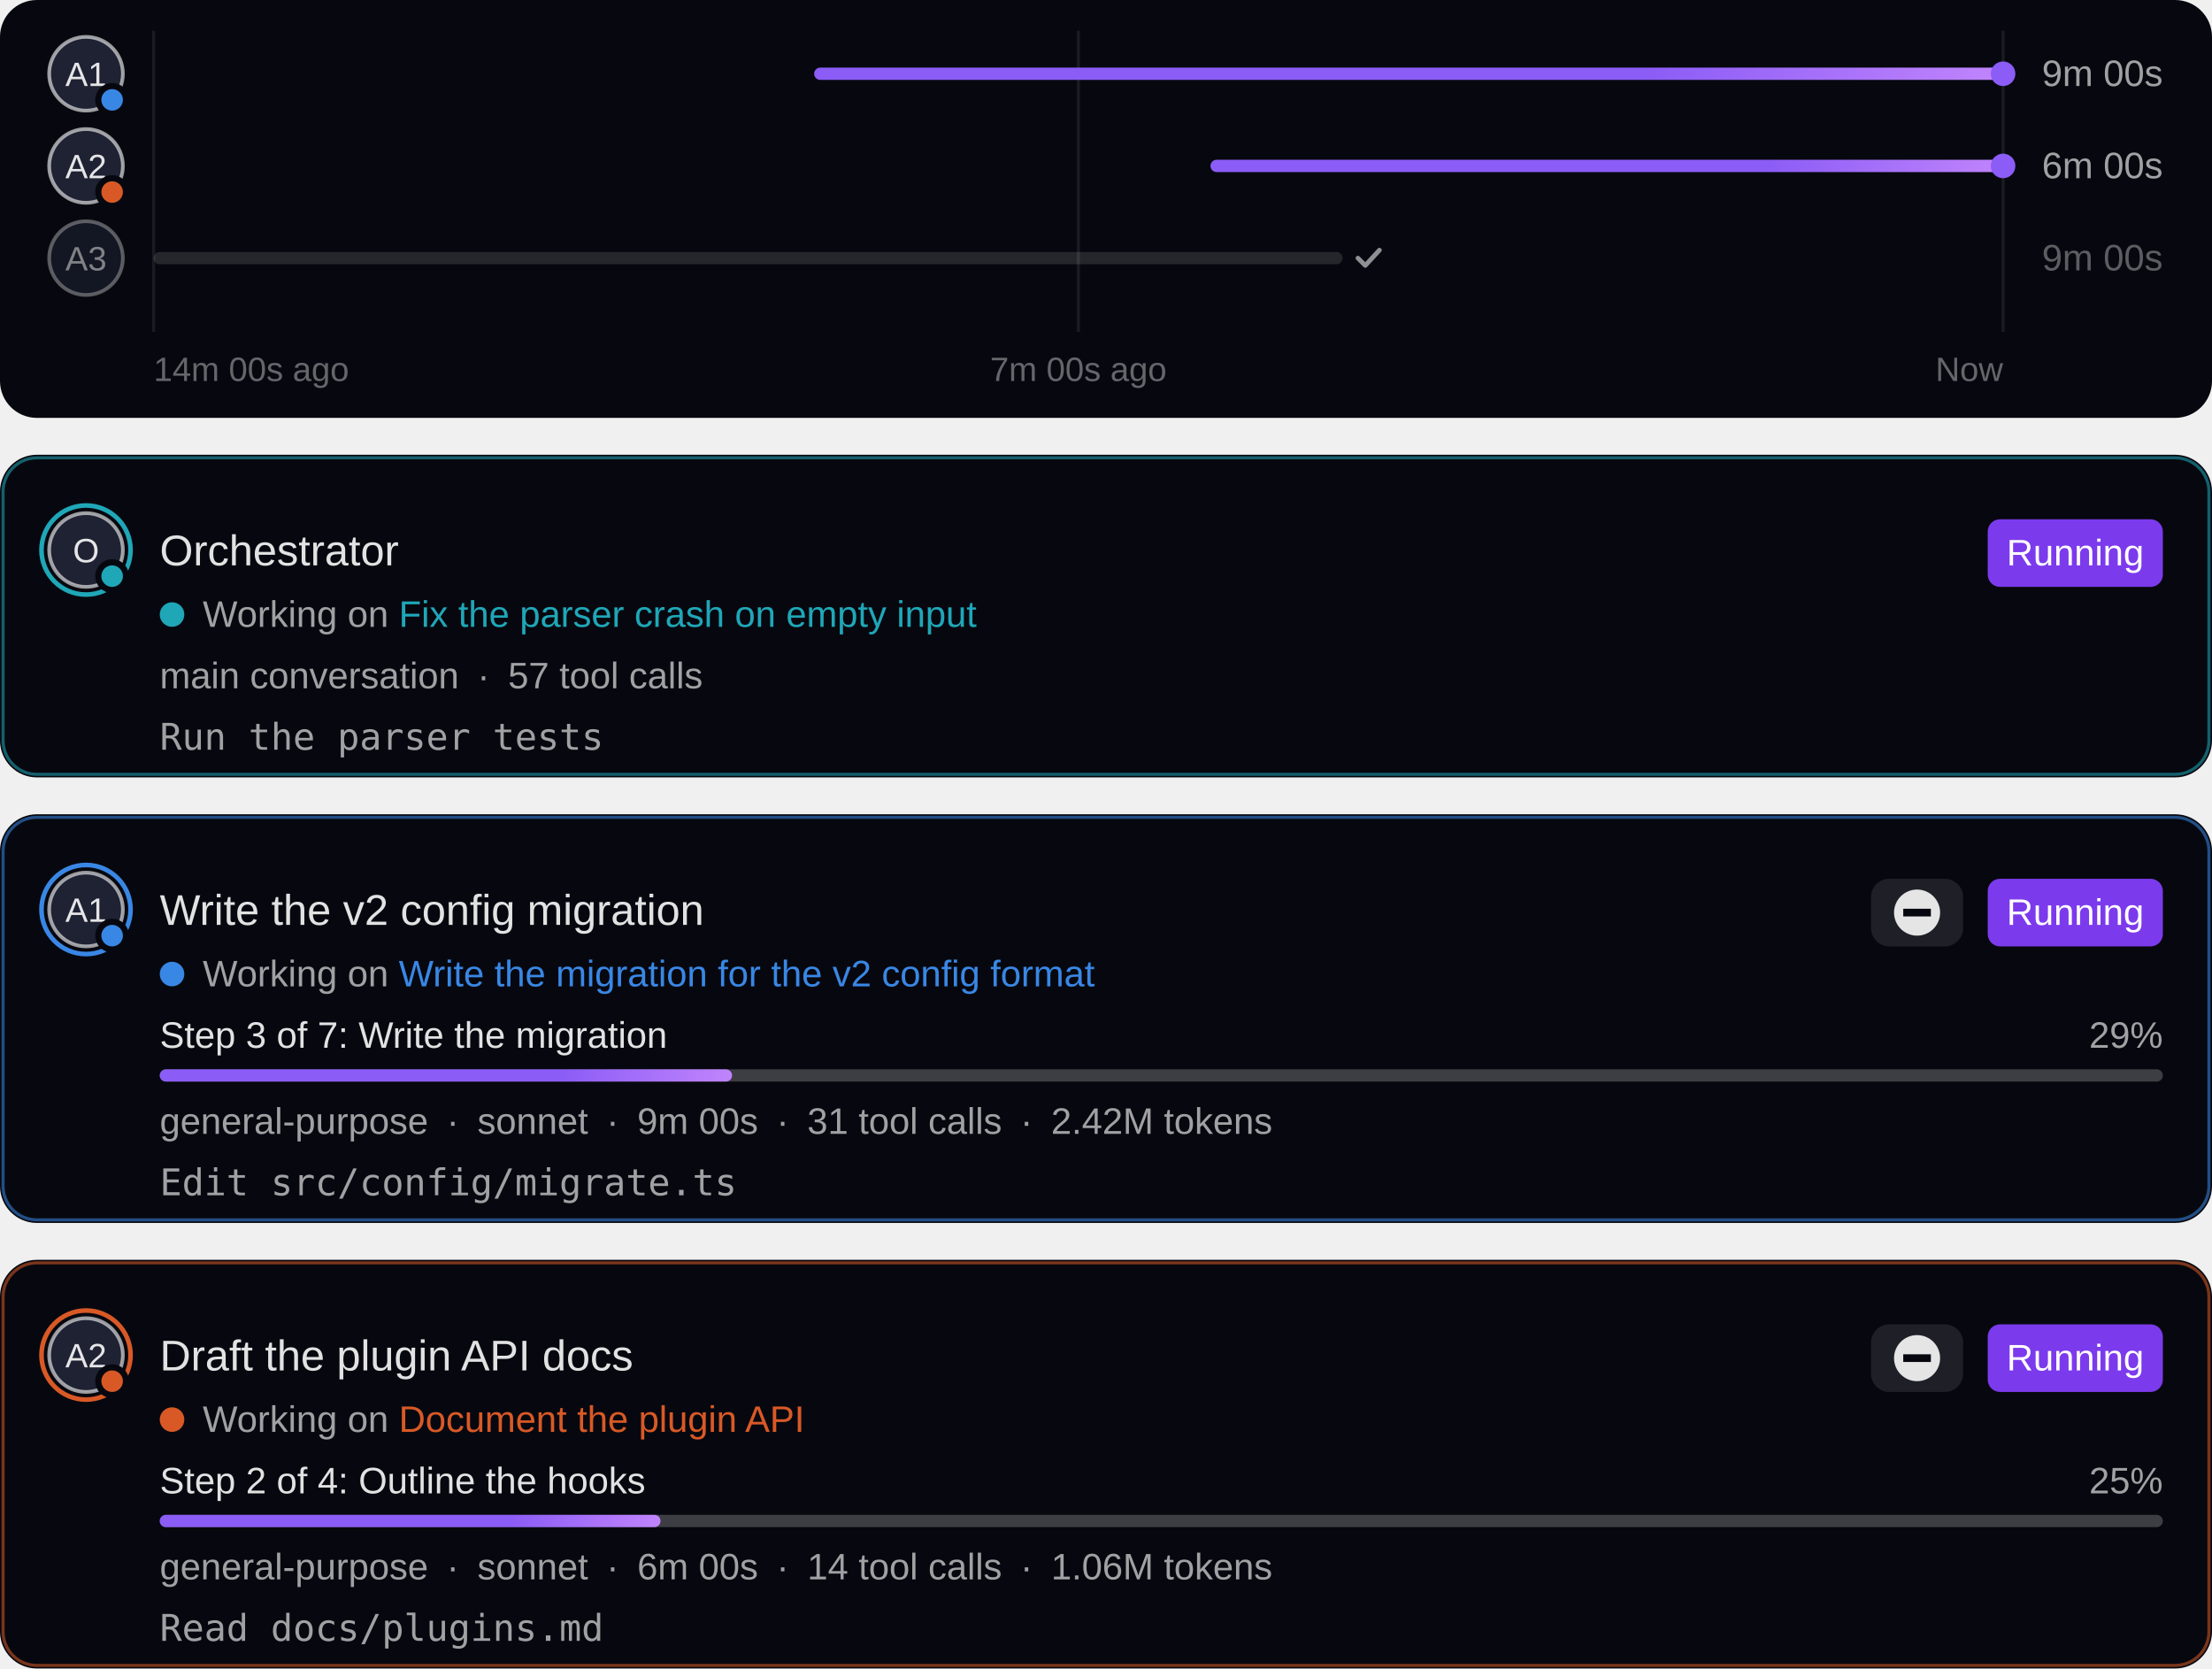
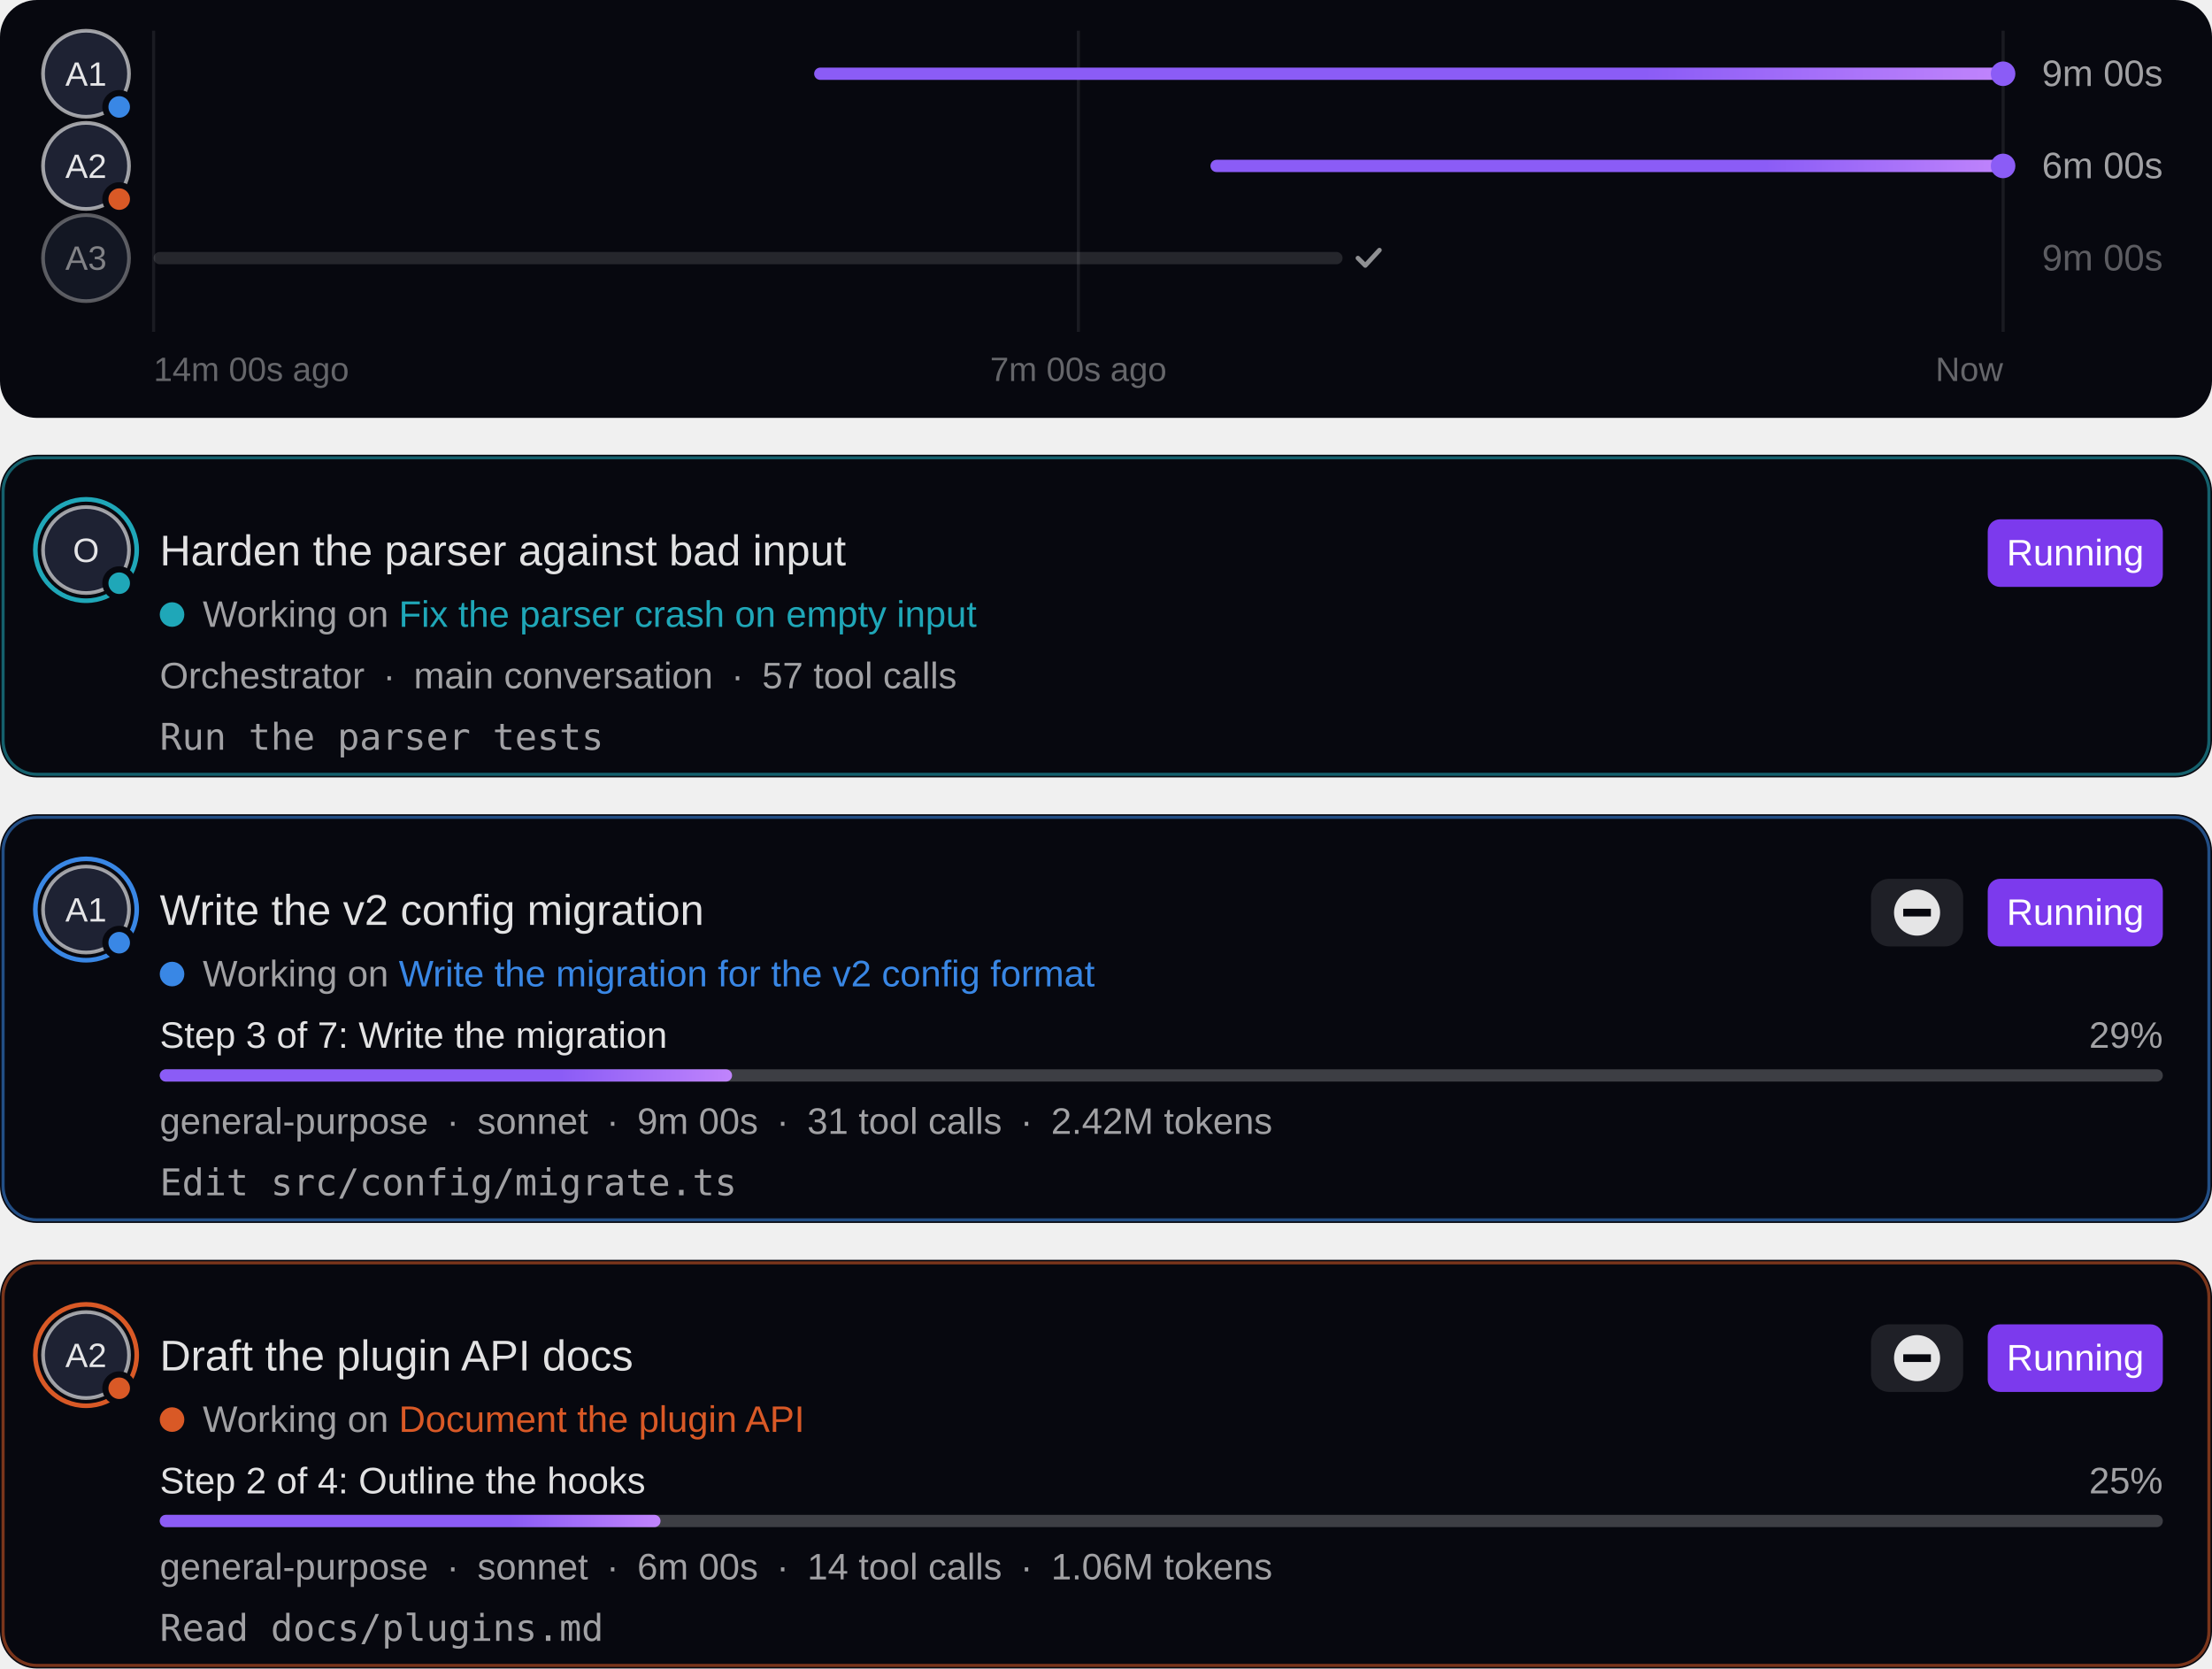
<svg xmlns="http://www.w3.org/2000/svg" width="720" height="543" viewBox="0 0 720 543">
  <svg x="0" y="0" width="720" height="136" viewBox="0 0 720 136" role="img" aria-label="Timeline of 3 agents">
    <defs>
      <linearGradient id="progress" x1="0" x2="1">
        <stop offset="0.7" stop-color="#8B5CF6" />
        <stop offset="1" stop-color="#C084FC" />
      </linearGradient>
    </defs>
    <style>
text{font-family:"Instrument Sans","Helvetica Neue",Arial,sans-serif;font-variant-numeric:tabular-nums;-webkit-font-smoothing:antialiased}
.mono{font-family:"Fragment Mono",ui-monospace,Menlo,monospace}
.blink{animation:blink 1.2s steps(1,end) infinite}
@keyframes blink{50%{opacity:.25}}
.pulse{animation:pulse 1.2s cubic-bezier(0,0,.2,1) infinite;transform-box:fill-box;transform-origin:center}
@keyframes pulse{0%{opacity:.6;transform:scale(1)}100%{opacity:0;transform:scale(2.4)}}
@media (prefers-reduced-motion:reduce){.blink,.pulse{animation:none}.pulse{opacity:0}}
@media (prefers-color-scheme:light){[fill="#07080F"]{fill:#FFFFFF}[stroke="#07080F"]{stroke:#FFFFFF}[fill="rgba(255,255,255,.88)"]{fill:#10131C}[fill="rgba(255,255,255,.62)"]{fill:#5A6072}[fill="rgba(255,255,255,.38)"]{fill:rgba(16,19,28,.45)}[stroke="rgba(255,255,255,.38)"]{stroke:rgba(16,19,28,.45)}[fill="rgba(255,255,255,.22)"]{fill:rgba(16,19,28,.12)}[stroke="rgba(255,255,255,.22)"]{stroke:rgba(16,19,28,.12)}[stroke="rgba(255,255,255,.08)"]{stroke:rgba(16,19,28,.08)}[fill="rgba(255,255,255,.1)"]{fill:rgba(16,19,28,.06)}[stroke="rgba(255,255,255,.6)"]{stroke:rgba(16,19,28,.35)}[fill="#171A26"]{fill:#F1F3F8}[fill="#1E2233"]{fill:#E1E4EE}[fill="#10303B"]{fill:#DDF6FB}[fill="#9AA0B4"]{fill:#6B7186}[stroke="#FFFFFF"]{stroke:#10131C}[stroke="#9AA0B4"]{stroke:#6B7186}[fill="#FB923C"]{fill:#B83C0B}[fill="rgba(251,146,60,.16)"]{fill:#FFEDE3}[fill="#34D399"]{fill:#047857}[fill="#22D3EE"]{fill:#0E7490}rect[fill="#07080F"]{stroke:rgba(16,19,28,.12);stroke-width:2}}
.c1k0{animation:c1k0 1.2s steps(1,end) infinite}@keyframes c1k0{0.00%{fill:#3987e5;opacity:1}50.00%{fill:#3987e5;opacity:.25}}
.c1k1{animation:c1k1 1.2s steps(1,end) infinite}@keyframes c1k1{0.00%{fill:#d95926;opacity:1}50.00%{fill:#d95926;opacity:.25}}
@media (prefers-reduced-motion:reduce){.c1k0,.c1k1{animation:none}}
</style>
    <rect width="720" height="136" rx="12" fill="#07080F" />
    <line x1="50" y1="10" x2="50" y2="108" stroke="rgba(255,255,255,.08)" />
    <text x="50" y="124" text-anchor="start" fill="rgba(255,255,255,.38)" font-size="11">14m 00s ago</text>
    <line x1="351" y1="10" x2="351" y2="108" stroke="rgba(255,255,255,.08)" />
    <text x="351" y="124" text-anchor="middle" fill="rgba(255,255,255,.38)" font-size="11">7m 00s ago</text>
    <line x1="652" y1="10" x2="652" y2="108" stroke="rgba(255,255,255,.08)" />
    <text x="652" y="124" text-anchor="end" fill="rgba(255,255,255,.38)" font-size="11">Now</text>
    <g>
-       <circle cx="28" cy="24" r="12" fill="#1E2233" stroke="rgba(255,255,255,.6)" stroke-width="1.2" />
-       <text x="28" y="28" text-anchor="middle" fill="rgba(255,255,255,.88)" font-size="11" font-weight="500">A1</text>
-       <circle cx="36.5" cy="32.5" r="4.5" fill="#3987e5" stroke="#07080F" stroke-width="2" class="c1k0" />
+       <circle cx="28" cy="24" r="14" fill="#1E2233" stroke="rgba(255,255,255,.6)" stroke-width="1.2" />
+       <text x="28" y="27.9" text-anchor="middle" fill="rgba(255,255,255,.88)" font-size="11" font-weight="500">A1</text>
+       <circle cx="38.8" cy="34.8" r="4.5" fill="#3987e5" stroke="#07080F" stroke-width="2" class="c1k0" />
      <rect x="265" y="22" width="387" height="4" rx="2" fill="url(#progress)" />
      <circle cx="652" cy="24" r="4" fill="#8B5CF6" class="pulse" />
      <circle cx="652" cy="24" r="3.5" fill="#8B5CF6" />
      <text x="704" y="28" text-anchor="end" fill="rgba(255,255,255,.62)" font-size="12">9m 00s</text>
    </g>
    <g>
-       <circle cx="28" cy="54" r="12" fill="#1E2233" stroke="rgba(255,255,255,.6)" stroke-width="1.2" />
-       <text x="28" y="58" text-anchor="middle" fill="rgba(255,255,255,.88)" font-size="11" font-weight="500">A2</text>
-       <circle cx="36.5" cy="62.5" r="4.5" fill="#d95926" stroke="#07080F" stroke-width="2" class="c1k1" />
+       <circle cx="28" cy="54" r="14" fill="#1E2233" stroke="rgba(255,255,255,.6)" stroke-width="1.2" />
+       <text x="28" y="57.9" text-anchor="middle" fill="rgba(255,255,255,.88)" font-size="11" font-weight="500">A2</text>
+       <circle cx="38.8" cy="64.8" r="4.5" fill="#d95926" stroke="#07080F" stroke-width="2" class="c1k1" />
      <rect x="394" y="52" width="258" height="4" rx="2" fill="url(#progress)" />
      <circle cx="652" cy="54" r="4" fill="#8B5CF6" class="pulse" />
      <circle cx="652" cy="54" r="3.5" fill="#8B5CF6" />
      <text x="704" y="58" text-anchor="end" fill="rgba(255,255,255,.62)" font-size="12">6m 00s</text>
    </g>
    <g opacity=".55">
-       <circle cx="28" cy="84" r="12" fill="#1E2233" stroke="rgba(255,255,255,.6)" stroke-width="1.2" />
-       <text x="28" y="88" text-anchor="middle" fill="rgba(255,255,255,.88)" font-size="11" font-weight="500">A3</text>
+       <circle cx="28" cy="84" r="14" fill="#1E2233" stroke="rgba(255,255,255,.6)" stroke-width="1.2" />
+       <text x="28" y="87.8" text-anchor="middle" fill="rgba(255,255,255,.88)" font-size="11" font-weight="500">A3</text>
      <rect x="50" y="82" width="387" height="4" rx="2" fill="rgba(255,255,255,.22)" />
      <path d="M 442 84 l 2.4 2.4 l 4.6 -5" fill="none" stroke="#FFFFFF" stroke-width="1.5" stroke-linecap="round" stroke-linejoin="round" />
      <text x="704" y="88" text-anchor="end" fill="rgba(255,255,255,.62)" font-size="12">9m 00s</text>
    </g>
  </svg>
-   <svg x="0" y="148" width="720" height="105" viewBox="0 0 720 105" role="img" aria-label="O, Orchestrator: Running">
+   <svg x="0" y="148" width="720" height="105" viewBox="0 0 720 105" role="img" aria-label="O, Orchestrator: Running, Harden the parser against bad input">
    <defs>
      <linearGradient id="progress" x1="0" x2="1">
        <stop offset="0.7" stop-color="#8B5CF6" />
        <stop offset="1" stop-color="#C084FC" />
      </linearGradient>
    </defs>
    <style>
text{font-family:"Instrument Sans","Helvetica Neue",Arial,sans-serif;font-variant-numeric:tabular-nums;-webkit-font-smoothing:antialiased}
.mono{font-family:"Fragment Mono",ui-monospace,Menlo,monospace}
.blink{animation:blink 1.2s steps(1,end) infinite}
@keyframes blink{50%{opacity:.25}}
.pulse{animation:pulse 1.2s cubic-bezier(0,0,.2,1) infinite;transform-box:fill-box;transform-origin:center}
@keyframes pulse{0%{opacity:.6;transform:scale(1)}100%{opacity:0;transform:scale(2.4)}}
@media (prefers-reduced-motion:reduce){.blink,.pulse{animation:none}.pulse{opacity:0}}
@media (prefers-color-scheme:light){[fill="#07080F"]{fill:#FFFFFF}[stroke="#07080F"]{stroke:#FFFFFF}[fill="rgba(255,255,255,.88)"]{fill:#10131C}[fill="rgba(255,255,255,.62)"]{fill:#5A6072}[fill="rgba(255,255,255,.38)"]{fill:rgba(16,19,28,.45)}[stroke="rgba(255,255,255,.38)"]{stroke:rgba(16,19,28,.45)}[fill="rgba(255,255,255,.22)"]{fill:rgba(16,19,28,.12)}[stroke="rgba(255,255,255,.22)"]{stroke:rgba(16,19,28,.12)}[stroke="rgba(255,255,255,.08)"]{stroke:rgba(16,19,28,.08)}[fill="rgba(255,255,255,.1)"]{fill:rgba(16,19,28,.06)}[stroke="rgba(255,255,255,.6)"]{stroke:rgba(16,19,28,.35)}[fill="#171A26"]{fill:#F1F3F8}[fill="#1E2233"]{fill:#E1E4EE}[fill="#10303B"]{fill:#DDF6FB}[fill="#9AA0B4"]{fill:#6B7186}[stroke="#FFFFFF"]{stroke:#10131C}[stroke="#9AA0B4"]{stroke:#6B7186}[fill="#FB923C"]{fill:#B83C0B}[fill="rgba(251,146,60,.16)"]{fill:#FFEDE3}[fill="#34D399"]{fill:#047857}[fill="#22D3EE"]{fill:#0E7490}rect[fill="#07080F"]{stroke:rgba(16,19,28,.12);stroke-width:2}}
.c2k0{animation:c2k0 1.2s steps(1,end) infinite}@keyframes c2k0{0.00%{fill:#1fa7b8;opacity:1}50.00%{fill:#1fa7b8;opacity:.25}}
@media (prefers-reduced-motion:reduce){.c2k0{animation:none}}
</style>
    <rect width="720" height="105" rx="12" fill="#07080F" />
    <rect x="1" y="1" width="718" height="103" rx="11" fill="none" stroke="#1fa7b8" stroke-opacity=".55" />
-     <circle cx="28" cy="31" r="14.5" fill="none" stroke="#1fa7b8" stroke-width="1.5" />
-     <circle cx="28" cy="31" r="12" fill="#1E2233" stroke="rgba(255,255,255,.6)" stroke-width="1.2" />
-     <text x="28" y="35" text-anchor="middle" fill="rgba(255,255,255,.88)" font-size="11" font-weight="500">O</text>
-     <circle cx="36.5" cy="39.5" r="4.5" fill="#1fa7b8" stroke="#07080F" stroke-width="2" class="c2k0" />
-     <text x="52" y="36" fill="rgba(255,255,255,.88)" font-size="14" font-weight="500">Orchestrator</text>
+     <circle cx="28" cy="31" r="16.5" fill="none" stroke="#1fa7b8" stroke-width="1.5" />
+     <circle cx="28" cy="31" r="14" fill="#1E2233" stroke="rgba(255,255,255,.6)" stroke-width="1.2" />
+     <text x="28" y="34.9" text-anchor="middle" fill="rgba(255,255,255,.88)" font-size="11" font-weight="500">O</text>
+     <circle cx="38.8" cy="41.8" r="4.5" fill="#1fa7b8" stroke="#07080F" stroke-width="2" class="c2k0" />
+     <text x="52" y="36" fill="rgba(255,255,255,.88)" font-size="14" font-weight="500">Harden the parser against bad input</text>
    <rect x="647" y="21" width="57" height="22" rx="4" fill="#7C3AED" />
    <text x="675.5" y="36" text-anchor="middle" fill="#FFFFFF" font-size="12" font-weight="500">Running</text>
    <circle cx="56" cy="52" r="4" fill="#1fa7b8" class="c2k0" />
    <text x="66" y="56" fill="rgba(255,255,255,.62)" font-size="12">Working on <tspan fill="#1fa7b8" font-weight="500">Fix the parser crash on empty input</tspan>
    </text>
-     <text x="52" y="76" fill="rgba(255,255,255,.62)" font-size="12">main conversation · 57 tool calls</text>
+     <text x="52" y="76" fill="rgba(255,255,255,.62)" font-size="12">Orchestrator · main conversation · 57 tool calls</text>
    <text x="52" y="96" fill="rgba(255,255,255,.62)" font-size="12" class="mono">Run the parser tests</text>
  </svg>
  <svg x="0" y="265" width="720" height="133" viewBox="0 0 720 133" role="img" aria-label="A1, Write the v2 config migration: Running">
    <defs>
      <linearGradient id="progress" x1="0" x2="1">
        <stop offset="0.7" stop-color="#8B5CF6" />
        <stop offset="1" stop-color="#C084FC" />
      </linearGradient>
    </defs>
    <style>
text{font-family:"Instrument Sans","Helvetica Neue",Arial,sans-serif;font-variant-numeric:tabular-nums;-webkit-font-smoothing:antialiased}
.mono{font-family:"Fragment Mono",ui-monospace,Menlo,monospace}
.blink{animation:blink 1.2s steps(1,end) infinite}
@keyframes blink{50%{opacity:.25}}
.pulse{animation:pulse 1.2s cubic-bezier(0,0,.2,1) infinite;transform-box:fill-box;transform-origin:center}
@keyframes pulse{0%{opacity:.6;transform:scale(1)}100%{opacity:0;transform:scale(2.4)}}
@media (prefers-reduced-motion:reduce){.blink,.pulse{animation:none}.pulse{opacity:0}}
@media (prefers-color-scheme:light){[fill="#07080F"]{fill:#FFFFFF}[stroke="#07080F"]{stroke:#FFFFFF}[fill="rgba(255,255,255,.88)"]{fill:#10131C}[fill="rgba(255,255,255,.62)"]{fill:#5A6072}[fill="rgba(255,255,255,.38)"]{fill:rgba(16,19,28,.45)}[stroke="rgba(255,255,255,.38)"]{stroke:rgba(16,19,28,.45)}[fill="rgba(255,255,255,.22)"]{fill:rgba(16,19,28,.12)}[stroke="rgba(255,255,255,.22)"]{stroke:rgba(16,19,28,.12)}[stroke="rgba(255,255,255,.08)"]{stroke:rgba(16,19,28,.08)}[fill="rgba(255,255,255,.1)"]{fill:rgba(16,19,28,.06)}[stroke="rgba(255,255,255,.6)"]{stroke:rgba(16,19,28,.35)}[fill="#171A26"]{fill:#F1F3F8}[fill="#1E2233"]{fill:#E1E4EE}[fill="#10303B"]{fill:#DDF6FB}[fill="#9AA0B4"]{fill:#6B7186}[stroke="#FFFFFF"]{stroke:#10131C}[stroke="#9AA0B4"]{stroke:#6B7186}[fill="#FB923C"]{fill:#B83C0B}[fill="rgba(251,146,60,.16)"]{fill:#FFEDE3}[fill="#34D399"]{fill:#047857}[fill="#22D3EE"]{fill:#0E7490}rect[fill="#07080F"]{stroke:rgba(16,19,28,.12);stroke-width:2}}
.c3k0{animation:c3k0 1.2s steps(1,end) infinite}@keyframes c3k0{0.00%{fill:#3987e5;opacity:1}50.00%{fill:#3987e5;opacity:.25}}
@media (prefers-reduced-motion:reduce){.c3k0{animation:none}}
</style>
    <rect width="720" height="133" rx="12" fill="#07080F" />
    <rect x="1" y="1" width="718" height="131" rx="11" fill="none" stroke="#3987e5" stroke-opacity=".55" />
-     <circle cx="28" cy="31" r="14.5" fill="none" stroke="#3987e5" stroke-width="1.5" />
-     <circle cx="28" cy="31" r="12" fill="#1E2233" stroke="rgba(255,255,255,.6)" stroke-width="1.2" />
-     <text x="28" y="35" text-anchor="middle" fill="rgba(255,255,255,.88)" font-size="11" font-weight="500">A1</text>
-     <circle cx="36.5" cy="39.5" r="4.5" fill="#3987e5" stroke="#07080F" stroke-width="2" class="c3k0" />
+     <circle cx="28" cy="31" r="16.5" fill="none" stroke="#3987e5" stroke-width="1.5" />
+     <circle cx="28" cy="31" r="14" fill="#1E2233" stroke="rgba(255,255,255,.6)" stroke-width="1.2" />
+     <text x="28" y="34.9" text-anchor="middle" fill="rgba(255,255,255,.88)" font-size="11" font-weight="500">A1</text>
+     <circle cx="38.8" cy="41.8" r="4.5" fill="#3987e5" stroke="#07080F" stroke-width="2" class="c3k0" />
    <text x="52" y="36" fill="rgba(255,255,255,.88)" font-size="14" font-weight="500">Write the v2 config migration</text>
    <rect x="647" y="21" width="57" height="22" rx="4" fill="#7C3AED" />
    <text x="675.5" y="36" text-anchor="middle" fill="#FFFFFF" font-size="12" font-weight="500">Running</text>
    <circle cx="56" cy="52" r="4" fill="#3987e5" class="c3k0" />
    <text x="66" y="56" fill="rgba(255,255,255,.62)" font-size="12">Working on <tspan fill="#3987e5" font-weight="500">Write the migration for the v2 config format</tspan>
    </text>
    <text x="52" y="76" fill="rgba(255,255,255,.88)" font-size="12" font-weight="500">Step 3 of 7: Write the migration</text>
    <text x="704" y="76" text-anchor="end" fill="rgba(255,255,255,.62)" font-size="12">29%</text>
    <rect x="52" y="83" width="652" height="4" rx="2" fill="rgba(255,255,255,.22)" />
    <rect x="52" y="83" width="186.286" height="4" rx="2" fill="url(#progress)" />
    <text x="52" y="104" fill="rgba(255,255,255,.62)" font-size="12">general-purpose · sonnet · 9m 00s · 31 tool calls · 2.42M tokens</text>
    <text x="52" y="124" fill="rgba(255,255,255,.62)" font-size="12" class="mono">Edit src/config/migrate.ts</text>
    <rect x="609" y="21" width="30" height="22" rx="6" fill="rgba(255,255,255,.1)" />
    <circle cx="624" cy="32" r="7.5" fill="rgba(255,255,255,.88)" />
    <rect x="619.5" y="30.75" width="9" height="2.5" fill="#07080F" />
  </svg>
  <svg x="0" y="410" width="720" height="133" viewBox="0 0 720 133" role="img" aria-label="A2, Draft the plugin API docs: Running">
    <defs>
      <linearGradient id="progress" x1="0" x2="1">
        <stop offset="0.7" stop-color="#8B5CF6" />
        <stop offset="1" stop-color="#C084FC" />
      </linearGradient>
    </defs>
    <style>
text{font-family:"Instrument Sans","Helvetica Neue",Arial,sans-serif;font-variant-numeric:tabular-nums;-webkit-font-smoothing:antialiased}
.mono{font-family:"Fragment Mono",ui-monospace,Menlo,monospace}
.blink{animation:blink 1.2s steps(1,end) infinite}
@keyframes blink{50%{opacity:.25}}
.pulse{animation:pulse 1.2s cubic-bezier(0,0,.2,1) infinite;transform-box:fill-box;transform-origin:center}
@keyframes pulse{0%{opacity:.6;transform:scale(1)}100%{opacity:0;transform:scale(2.4)}}
@media (prefers-reduced-motion:reduce){.blink,.pulse{animation:none}.pulse{opacity:0}}
@media (prefers-color-scheme:light){[fill="#07080F"]{fill:#FFFFFF}[stroke="#07080F"]{stroke:#FFFFFF}[fill="rgba(255,255,255,.88)"]{fill:#10131C}[fill="rgba(255,255,255,.62)"]{fill:#5A6072}[fill="rgba(255,255,255,.38)"]{fill:rgba(16,19,28,.45)}[stroke="rgba(255,255,255,.38)"]{stroke:rgba(16,19,28,.45)}[fill="rgba(255,255,255,.22)"]{fill:rgba(16,19,28,.12)}[stroke="rgba(255,255,255,.22)"]{stroke:rgba(16,19,28,.12)}[stroke="rgba(255,255,255,.08)"]{stroke:rgba(16,19,28,.08)}[fill="rgba(255,255,255,.1)"]{fill:rgba(16,19,28,.06)}[stroke="rgba(255,255,255,.6)"]{stroke:rgba(16,19,28,.35)}[fill="#171A26"]{fill:#F1F3F8}[fill="#1E2233"]{fill:#E1E4EE}[fill="#10303B"]{fill:#DDF6FB}[fill="#9AA0B4"]{fill:#6B7186}[stroke="#FFFFFF"]{stroke:#10131C}[stroke="#9AA0B4"]{stroke:#6B7186}[fill="#FB923C"]{fill:#B83C0B}[fill="rgba(251,146,60,.16)"]{fill:#FFEDE3}[fill="#34D399"]{fill:#047857}[fill="#22D3EE"]{fill:#0E7490}rect[fill="#07080F"]{stroke:rgba(16,19,28,.12);stroke-width:2}}
.c4k0{animation:c4k0 1.2s steps(1,end) infinite}@keyframes c4k0{0.00%{fill:#d95926;opacity:1}50.00%{fill:#d95926;opacity:.25}}
@media (prefers-reduced-motion:reduce){.c4k0{animation:none}}
</style>
    <rect width="720" height="133" rx="12" fill="#07080F" />
    <rect x="1" y="1" width="718" height="131" rx="11" fill="none" stroke="#d95926" stroke-opacity=".55" />
-     <circle cx="28" cy="31" r="14.5" fill="none" stroke="#d95926" stroke-width="1.5" />
-     <circle cx="28" cy="31" r="12" fill="#1E2233" stroke="rgba(255,255,255,.6)" stroke-width="1.2" />
-     <text x="28" y="35" text-anchor="middle" fill="rgba(255,255,255,.88)" font-size="11" font-weight="500">A2</text>
-     <circle cx="36.5" cy="39.5" r="4.5" fill="#d95926" stroke="#07080F" stroke-width="2" class="c4k0" />
+     <circle cx="28" cy="31" r="16.5" fill="none" stroke="#d95926" stroke-width="1.5" />
+     <circle cx="28" cy="31" r="14" fill="#1E2233" stroke="rgba(255,255,255,.6)" stroke-width="1.2" />
+     <text x="28" y="34.9" text-anchor="middle" fill="rgba(255,255,255,.88)" font-size="11" font-weight="500">A2</text>
+     <circle cx="38.8" cy="41.8" r="4.5" fill="#d95926" stroke="#07080F" stroke-width="2" class="c4k0" />
    <text x="52" y="36" fill="rgba(255,255,255,.88)" font-size="14" font-weight="500">Draft the plugin API docs</text>
    <rect x="647" y="21" width="57" height="22" rx="4" fill="#7C3AED" />
    <text x="675.5" y="36" text-anchor="middle" fill="#FFFFFF" font-size="12" font-weight="500">Running</text>
    <circle cx="56" cy="52" r="4" fill="#d95926" class="c4k0" />
    <text x="66" y="56" fill="rgba(255,255,255,.62)" font-size="12">Working on <tspan fill="#d95926" font-weight="500">Document the plugin API</tspan>
    </text>
    <text x="52" y="76" fill="rgba(255,255,255,.88)" font-size="12" font-weight="500">Step 2 of 4: Outline the hooks</text>
    <text x="704" y="76" text-anchor="end" fill="rgba(255,255,255,.62)" font-size="12">25%</text>
    <rect x="52" y="83" width="652" height="4" rx="2" fill="rgba(255,255,255,.22)" />
    <rect x="52" y="83" width="163" height="4" rx="2" fill="url(#progress)" />
    <text x="52" y="104" fill="rgba(255,255,255,.62)" font-size="12">general-purpose · sonnet · 6m 00s · 14 tool calls · 1.06M tokens</text>
    <text x="52" y="124" fill="rgba(255,255,255,.62)" font-size="12" class="mono">Read docs/plugins.md</text>
    <rect x="609" y="21" width="30" height="22" rx="6" fill="rgba(255,255,255,.1)" />
    <circle cx="624" cy="32" r="7.5" fill="rgba(255,255,255,.88)" />
    <rect x="619.5" y="30.75" width="9" height="2.5" fill="#07080F" />
  </svg>
</svg>
